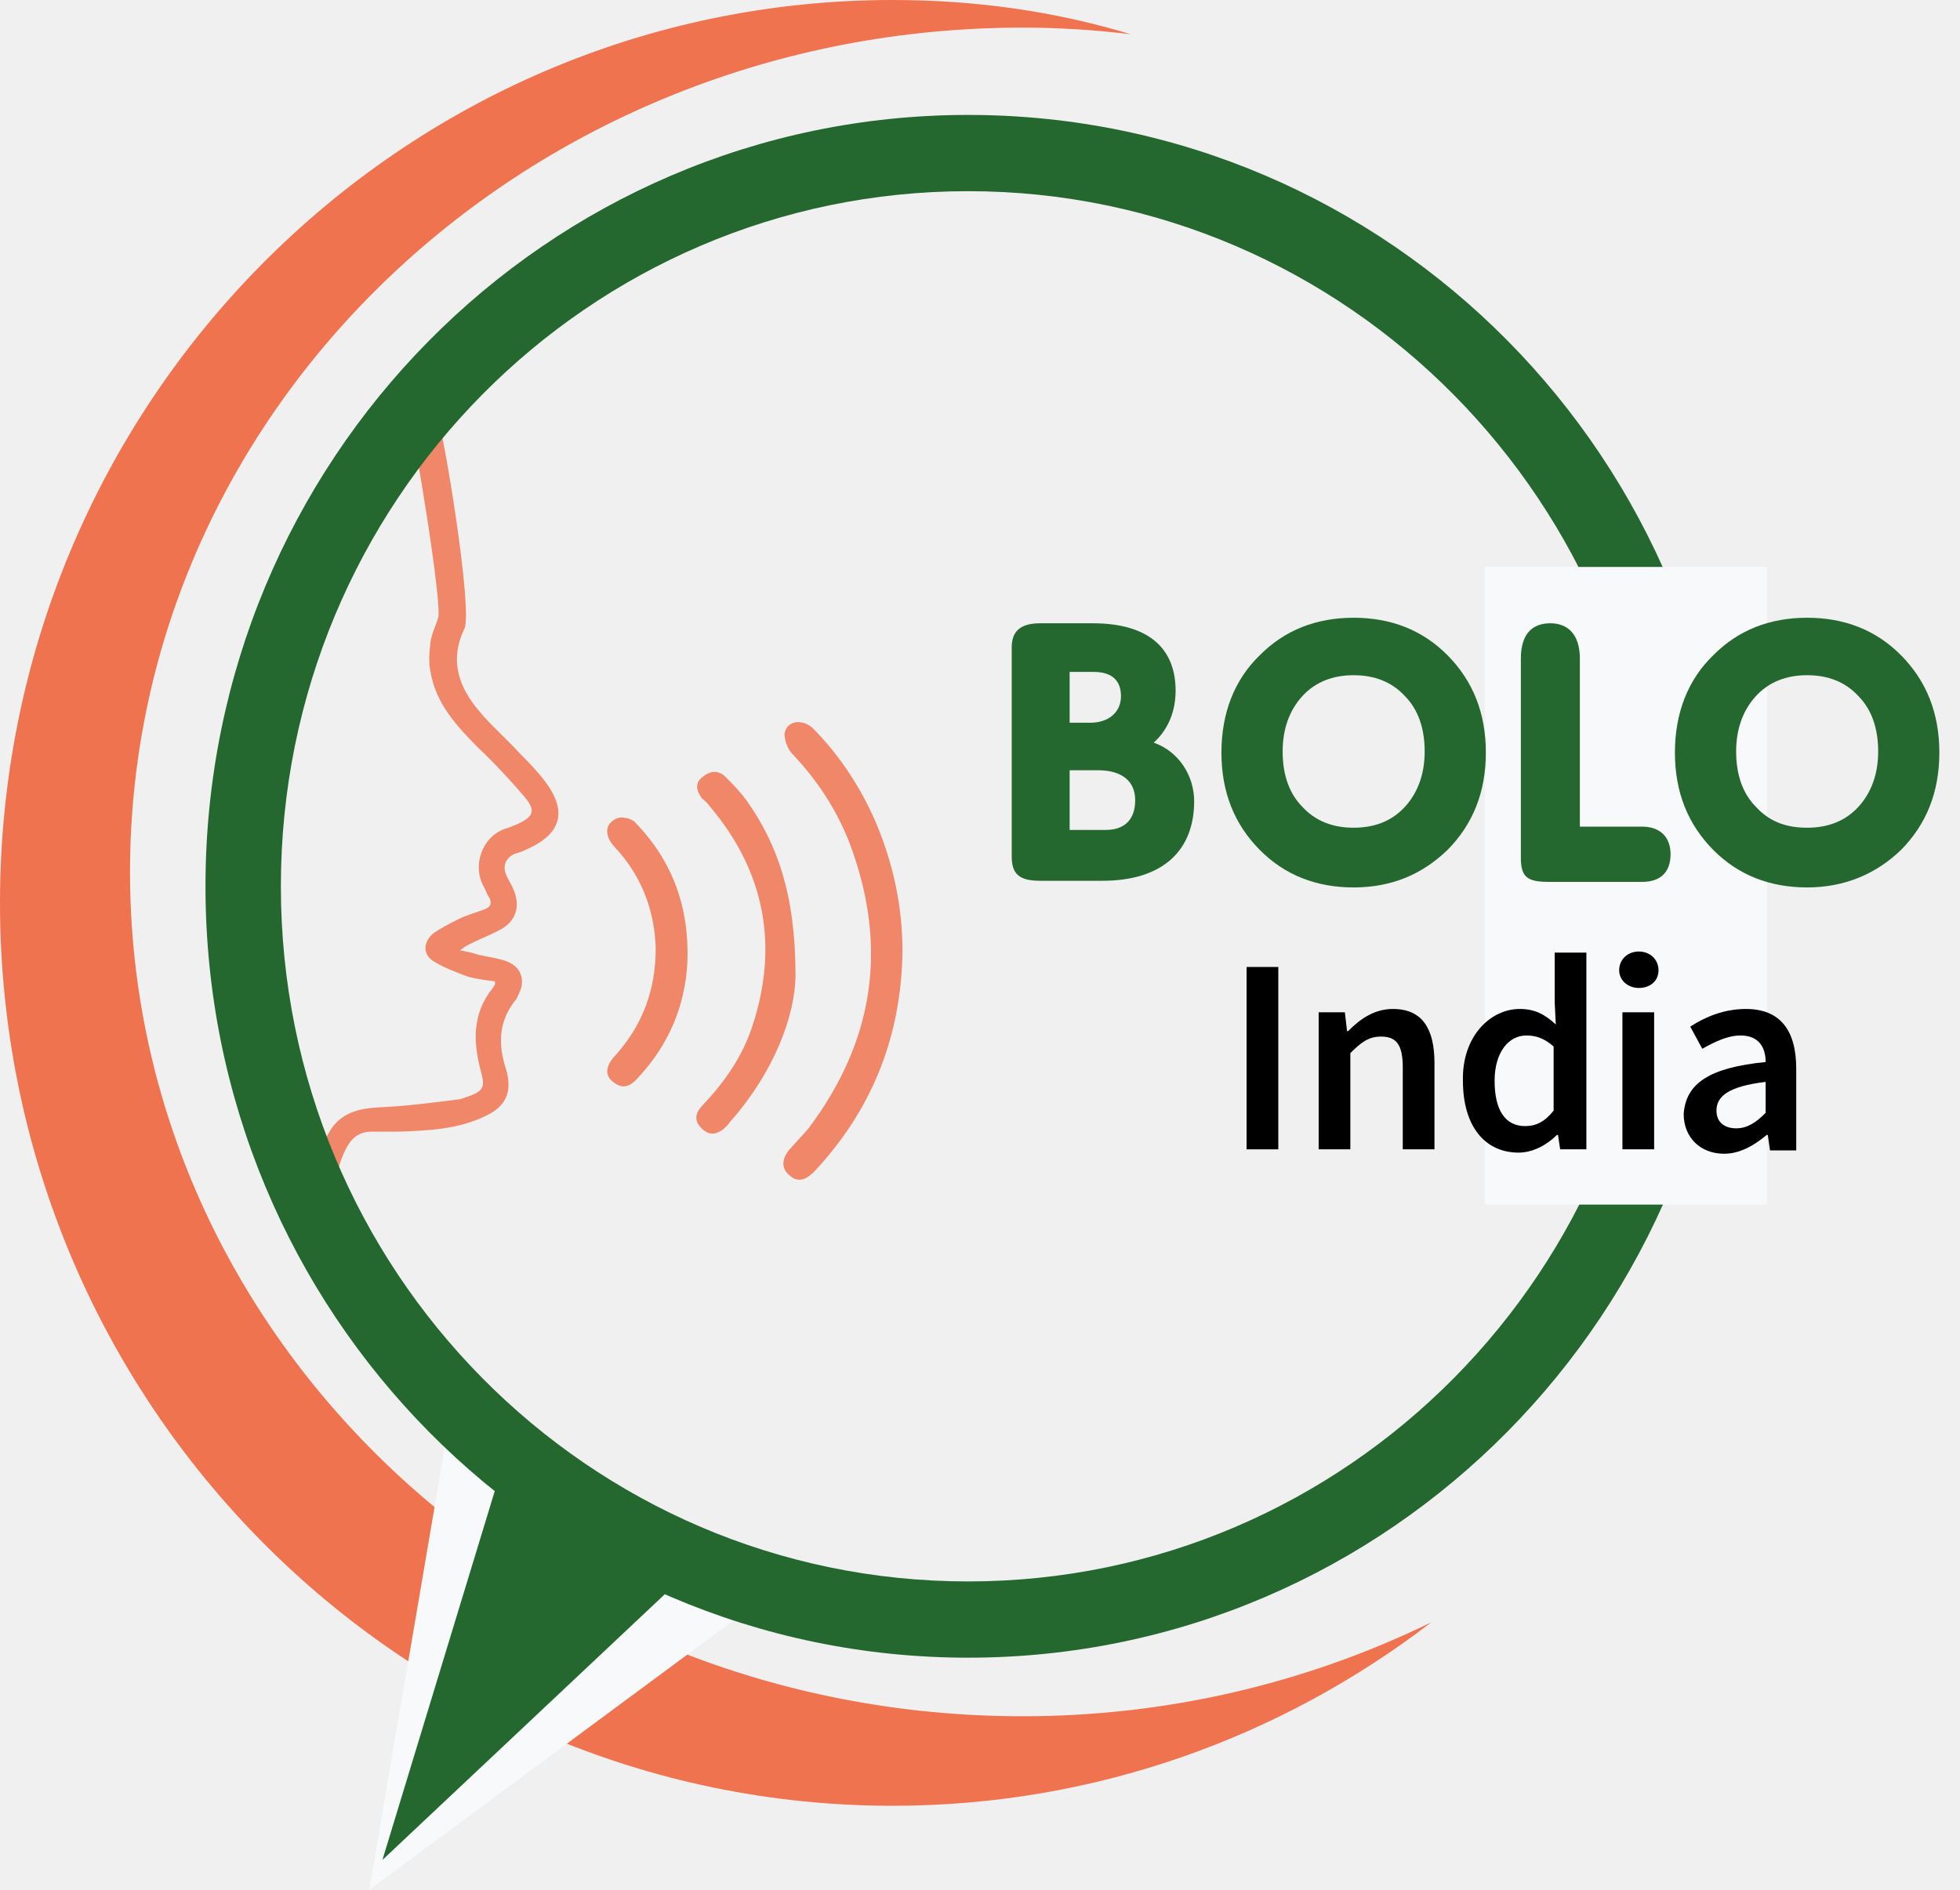
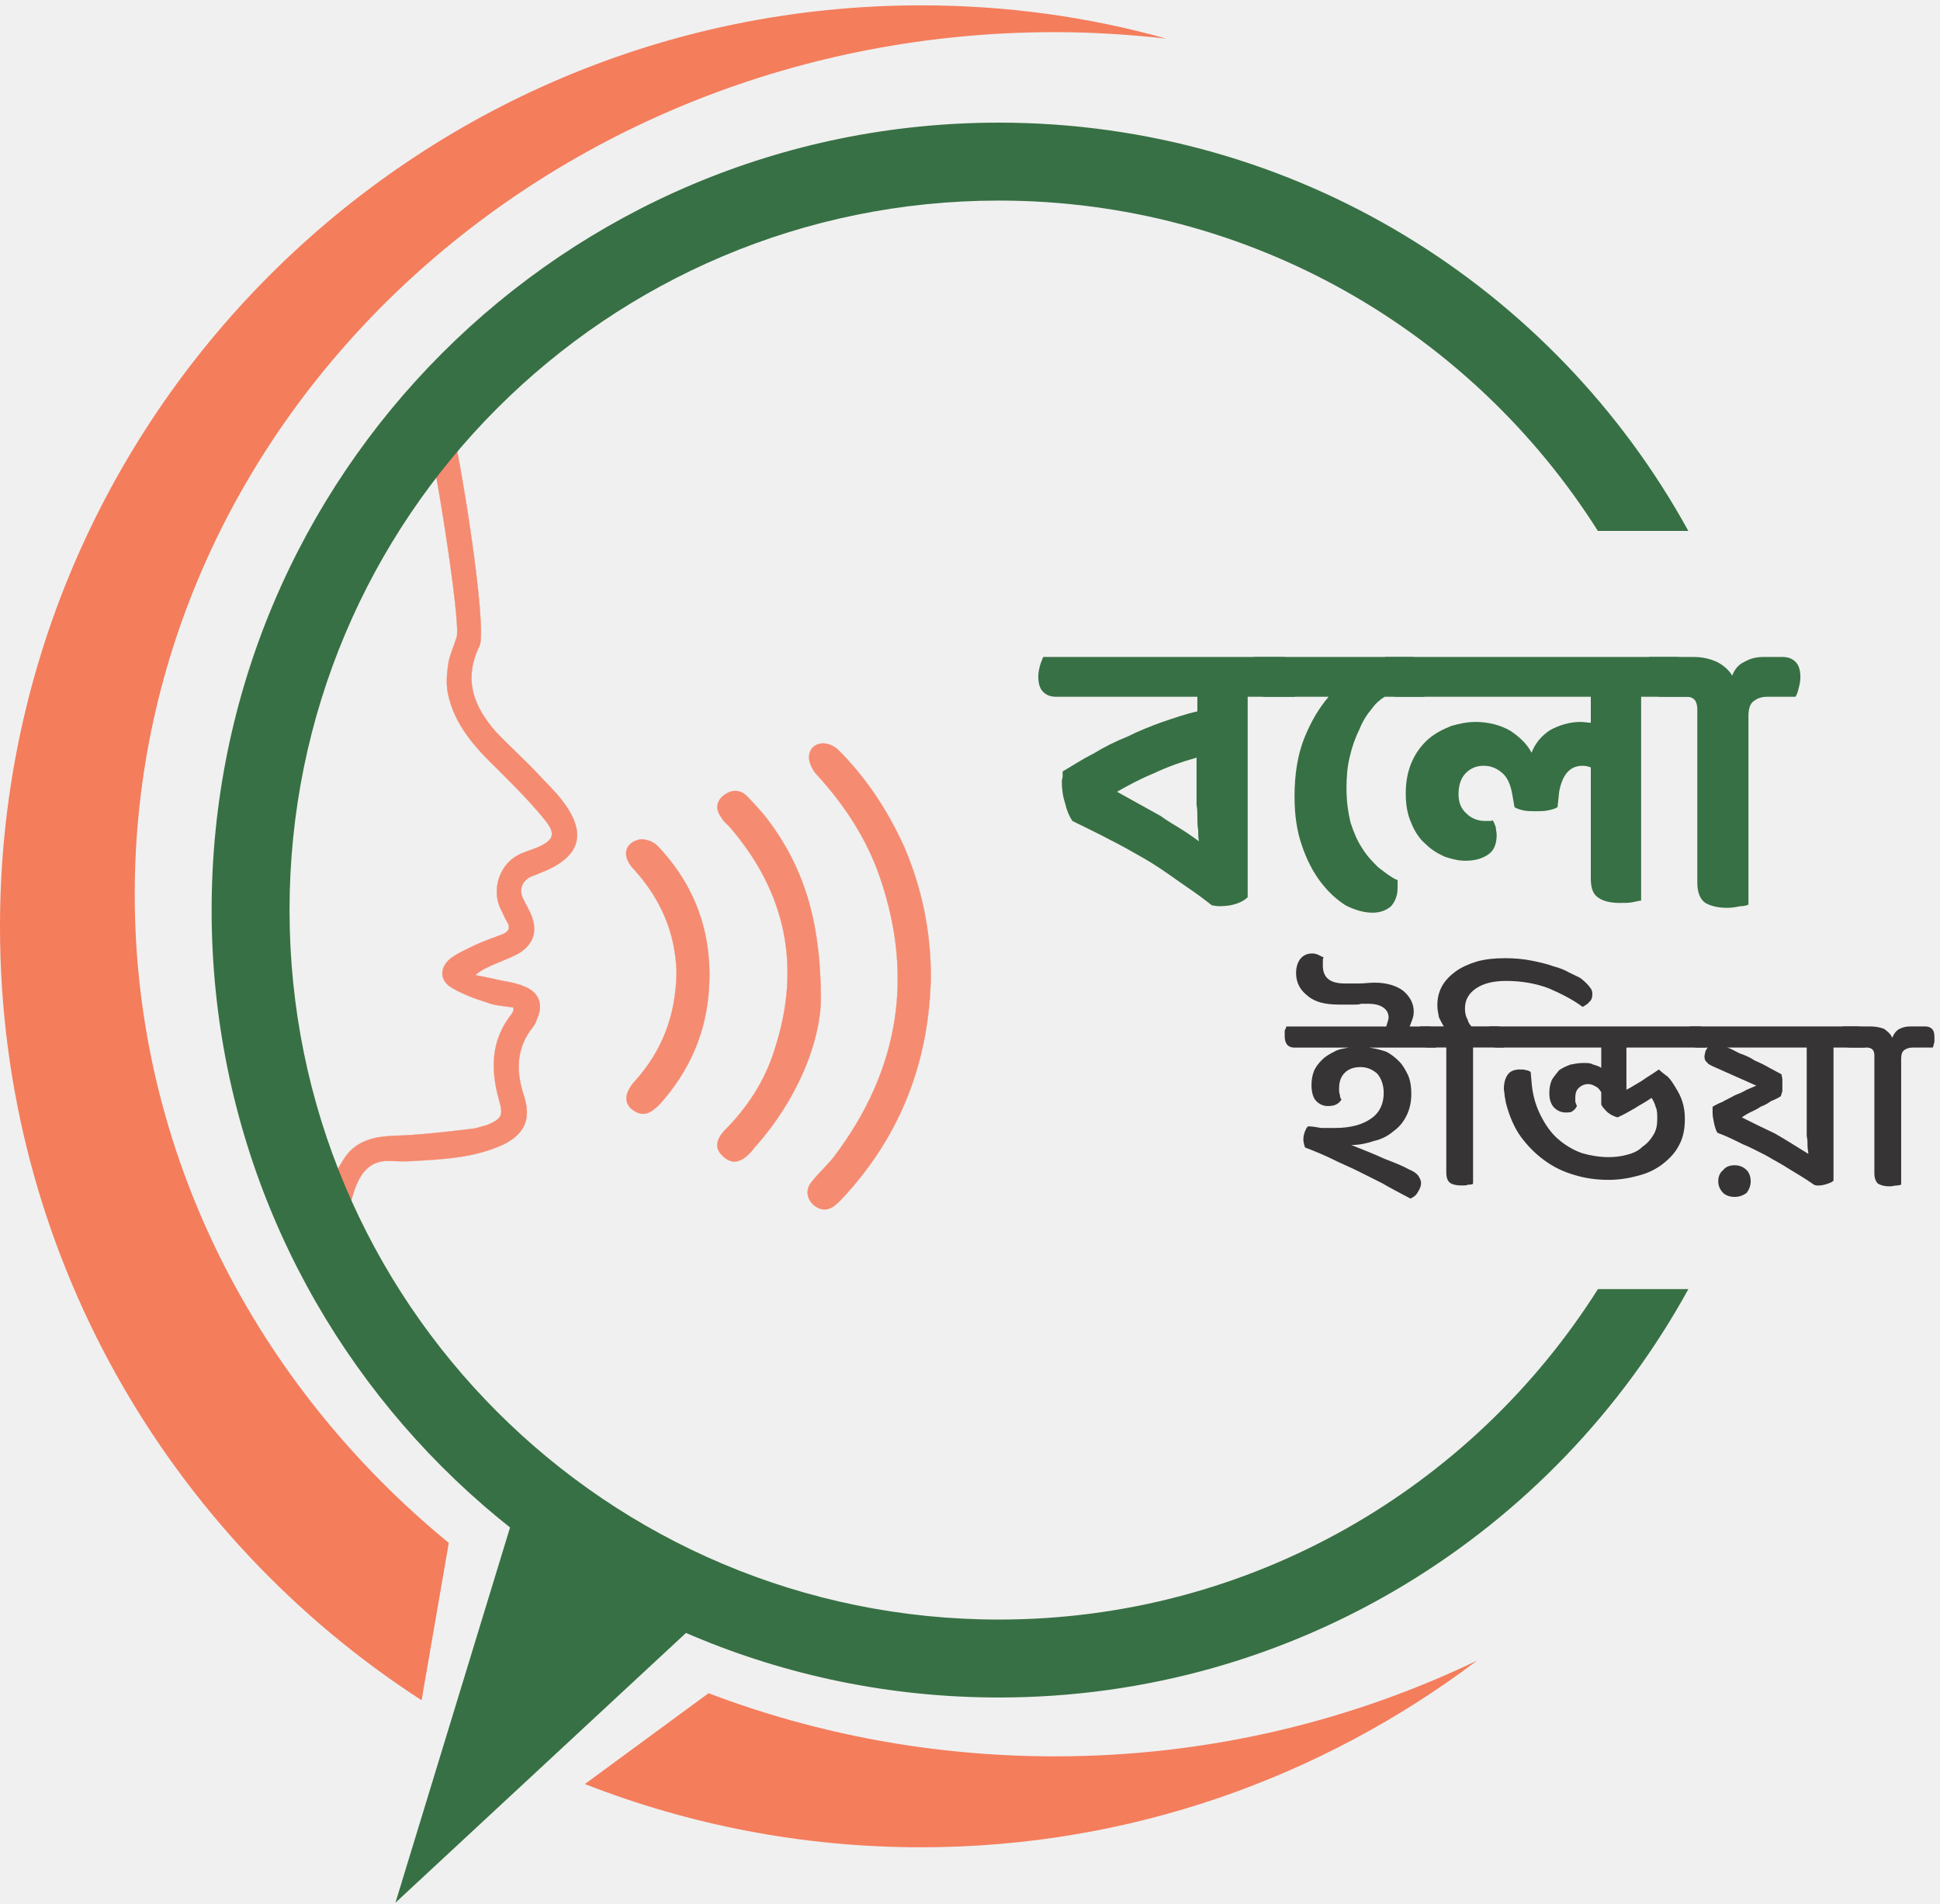
- <svg xmlns="http://www.w3.org/2000/svg" width="56" height="54" viewBox="0 0 56 54" fill="none">
-   <g clip-path="url(#clip0)">
-     <path fill-rule="evenodd" clip-rule="evenodd" d="M12.457 11.747C12.675 12.284 13.518 17.463 13.268 17.968C12.831 18.884 13.112 19.642 13.705 20.337C14.049 20.747 14.454 21.094 14.829 21.505C15.079 21.758 15.329 22.01 15.547 22.294C16.234 23.179 16.047 23.842 15.016 24.284C14.892 24.347 14.767 24.379 14.673 24.41C14.454 24.537 14.361 24.726 14.454 24.979C14.517 25.137 14.611 25.263 14.673 25.421C14.86 25.863 14.767 26.273 14.361 26.526C14.142 26.652 13.924 26.747 13.705 26.842C13.518 26.936 13.331 27 13.143 27.158C13.331 27.189 13.487 27.221 13.674 27.284C13.955 27.347 14.236 27.379 14.486 27.473C14.892 27.631 15.016 28.01 14.829 28.389C14.798 28.452 14.767 28.547 14.704 28.61C14.236 29.21 14.236 29.873 14.454 30.537C14.642 31.168 14.486 31.61 13.861 31.894C13.081 32.273 12.238 32.305 11.395 32.337C11.146 32.337 10.896 32.337 10.615 32.337C10.084 32.337 9.897 32.747 9.741 33.158C9.554 33.726 9.429 34.326 9.273 34.894C9.21 35.115 9.179 35.305 8.898 35.273C8.648 35.242 8.523 35.052 8.617 34.768C8.742 34.2 8.867 33.631 9.054 33.063C9.116 32.81 9.273 32.589 9.397 32.368C9.71 31.8 10.24 31.673 10.833 31.642C11.583 31.61 12.3 31.515 13.05 31.421C13.175 31.421 13.268 31.358 13.393 31.326C13.83 31.168 13.861 31.042 13.736 30.6C13.518 29.779 13.487 28.958 14.08 28.231C14.111 28.2 14.111 28.168 14.142 28.137C14.142 28.105 14.142 28.105 14.142 28.042C13.893 28.01 13.643 27.979 13.393 27.916C13.05 27.789 12.706 27.663 12.394 27.473C12.082 27.284 12.082 26.936 12.363 26.684C12.582 26.526 12.831 26.4 13.081 26.273C13.331 26.147 13.58 26.084 13.83 25.989C14.017 25.926 14.08 25.8 13.955 25.61C13.893 25.515 13.861 25.389 13.799 25.294C13.518 24.758 13.736 23.936 14.423 23.684C14.548 23.652 14.673 23.589 14.767 23.558C15.235 23.337 15.329 23.179 14.985 22.768C14.579 22.294 14.142 21.821 13.674 21.379C13.05 20.747 12.457 20.116 12.3 19.2C12.238 18.916 12.269 18.631 12.3 18.347C12.332 18.094 12.457 17.873 12.519 17.652C12.644 17.305 11.832 12.284 11.676 11.937" fill="#F18769" />
-     <path fill-rule="evenodd" clip-rule="evenodd" d="M25.785 27.189C25.754 29.526 24.974 31.579 23.413 33.316C23.319 33.41 23.257 33.505 23.163 33.568C22.945 33.758 22.726 33.758 22.539 33.568C22.32 33.379 22.352 33.126 22.508 32.905C22.695 32.684 22.913 32.463 23.101 32.242C24.974 29.747 25.38 27.063 24.287 24.126C23.912 23.147 23.351 22.295 22.633 21.537C22.508 21.41 22.414 21.158 22.414 20.968C22.477 20.589 22.913 20.526 23.226 20.81C24.006 21.6 24.599 22.516 25.036 23.526C25.536 24.726 25.785 25.926 25.785 27.189Z" fill="#F18769" />
-     <path fill-rule="evenodd" clip-rule="evenodd" d="M22.728 27.852C22.728 29.021 22.104 30.631 20.918 31.989C20.855 32.052 20.824 32.115 20.762 32.179C20.543 32.4 20.293 32.495 20.044 32.242C19.794 31.989 19.888 31.768 20.106 31.547C20.73 30.884 21.23 30.158 21.511 29.273C22.26 26.968 21.823 24.852 20.262 23.021C20.2 22.926 20.106 22.863 20.044 22.8C19.888 22.579 19.856 22.358 20.075 22.2C20.262 22.042 20.512 21.979 20.73 22.2C20.949 22.421 21.136 22.61 21.323 22.863C22.198 24.095 22.728 25.547 22.728 27.852Z" fill="#F18769" />
-     <path fill-rule="evenodd" clip-rule="evenodd" d="M18.734 27.094C18.703 26.02 18.328 25.01 17.547 24.189C17.235 23.842 17.298 23.494 17.672 23.368C17.828 23.336 18.078 23.399 18.172 23.526C19.233 24.631 19.701 25.957 19.639 27.505C19.577 28.736 19.108 29.842 18.265 30.757C18.047 31.01 17.828 31.168 17.516 30.915C17.267 30.726 17.298 30.442 17.61 30.126C18.359 29.273 18.734 28.294 18.734 27.094Z" fill="#F18769" />
-     <path d="M29.218 49.042C15.14 49.042 3.715 38.242 3.715 24.916C3.715 11.589 15.14 0.789 29.218 0.789C30.248 0.789 31.279 0.853 32.309 0.979C30.124 0.316 27.845 0 25.504 0C11.425 0 0 11.558 0 25.8C0 40.042 11.425 51.6 25.504 51.6C31.279 51.6 36.617 49.642 40.893 46.358C37.397 48.063 33.432 49.042 29.218 49.042Z" fill="#EE734E" />
-     <path d="M12.705 41.368L21.227 46.105L10.551 54L12.705 41.368Z" fill="#F8F9FA" />
-     <path d="M27.66 3.284C15.611 3.284 5.871 13.168 5.871 25.326C5.871 37.516 15.642 47.368 27.66 47.368C39.709 47.368 49.449 37.484 49.449 25.326C49.449 13.137 39.709 3.284 27.66 3.284ZM27.66 45.189C16.797 45.189 8.025 36.284 8.025 25.326C8.025 14.337 16.828 5.463 27.66 5.463C38.492 5.463 47.295 14.368 47.295 25.326C47.295 36.316 38.492 45.189 27.66 45.189Z" fill="#246830" />
-     <path d="M14.484 41.463L10.926 53.148L20.322 44.306L14.484 41.463Z" fill="#246830" />
-     <path d="M50.48 16.2H42.426V34.421H50.48V16.2Z" fill="#F8F9FA" />
-     <path d="M35.617 27.631H36.523V32.842H35.617V27.631Z" fill="black" />
-     <path d="M37.676 28.926H38.425L38.487 29.463H38.519C38.862 29.115 39.268 28.831 39.798 28.831C40.641 28.831 40.985 29.399 40.985 30.378V32.842H40.079V30.505C40.079 29.842 39.892 29.62 39.455 29.62C39.112 29.62 38.893 29.778 38.581 30.094V32.842H37.676V28.926Z" fill="black" />
-     <path d="M43.421 28.831C43.858 28.831 44.139 28.989 44.451 29.273L44.42 28.641V27.22H45.325V32.841H44.576L44.514 32.431H44.482C44.201 32.715 43.796 32.936 43.39 32.936C42.422 32.936 41.798 32.178 41.798 30.883C41.767 29.62 42.578 28.831 43.421 28.831ZM43.577 32.178C43.889 32.178 44.139 32.052 44.389 31.736V29.904C44.108 29.652 43.858 29.589 43.608 29.589C43.109 29.589 42.703 30.062 42.703 30.883C42.703 31.736 43.015 32.178 43.577 32.178Z" fill="black" />
-     <path d="M46.262 27.726C46.262 27.41 46.511 27.189 46.824 27.189C47.136 27.189 47.386 27.41 47.386 27.726C47.386 28.042 47.136 28.231 46.824 28.231C46.511 28.231 46.262 28.01 46.262 27.726ZM46.355 28.926H47.261V32.842H46.355V28.926Z" fill="black" />
-     <path d="M50.447 30.347C50.447 29.936 50.259 29.589 49.729 29.589C49.354 29.589 48.98 29.778 48.636 29.968L48.293 29.336C48.73 29.052 49.261 28.831 49.885 28.831C50.852 28.831 51.321 29.431 51.321 30.536V32.873H50.572L50.509 32.431H50.478C50.135 32.715 49.729 32.968 49.261 32.968C48.574 32.968 48.105 32.494 48.105 31.831C48.168 30.947 48.855 30.505 50.447 30.347ZM49.604 32.242C49.916 32.242 50.166 32.084 50.447 31.799V30.915C49.385 31.042 49.042 31.326 49.042 31.736C49.042 32.084 49.292 32.242 49.604 32.242Z" fill="black" />
-     <path d="M32.964 21.221C33.682 21.473 34.119 22.168 34.119 22.894C34.119 24.284 33.245 25.168 31.497 25.168H29.718C29.125 25.168 28.906 24.979 28.906 24.473V18.505C28.906 18.063 29.125 17.81 29.718 17.81H31.216C32.902 17.81 33.589 18.599 33.589 19.736C33.589 20.494 33.245 20.968 32.964 21.221ZM30.561 20.652H31.154C31.653 20.652 32.028 20.368 32.028 19.894C32.028 19.452 31.778 19.2 31.247 19.2H30.561V20.652ZM30.561 23.715H31.591C32.121 23.715 32.434 23.431 32.434 22.863C32.434 22.326 32.059 22.01 31.372 22.01H30.561V23.715Z" fill="#246830" />
-     <path d="M38.676 25.358C37.614 25.358 36.709 25.01 35.991 24.284C35.273 23.558 34.898 22.642 34.898 21.505C34.898 20.368 35.273 19.421 35.991 18.726C36.709 18 37.614 17.652 38.676 17.652C39.737 17.652 40.642 18 41.36 18.726C42.078 19.452 42.453 20.368 42.453 21.505C42.453 22.642 42.078 23.558 41.36 24.284C40.642 24.979 39.768 25.358 38.676 25.358ZM38.676 23.652C39.269 23.652 39.768 23.463 40.143 23.052C40.517 22.642 40.705 22.105 40.705 21.473C40.705 20.81 40.517 20.273 40.143 19.894C39.768 19.484 39.269 19.294 38.676 19.294C38.083 19.294 37.583 19.484 37.208 19.894C36.834 20.305 36.647 20.842 36.647 21.473C36.647 22.137 36.834 22.673 37.208 23.052C37.583 23.463 38.083 23.652 38.676 23.652Z" fill="#246830" />
-     <path d="M45.139 23.621H46.918C47.418 23.621 47.73 23.905 47.73 24.41C47.73 24.915 47.449 25.2 46.918 25.2H44.265C43.64 25.2 43.453 25.073 43.453 24.505V18.821C43.453 18.094 43.797 17.81 44.296 17.81C44.764 17.81 45.139 18.094 45.139 18.821V23.621Z" fill="#246830" />
-     <path d="M51.633 25.358C50.571 25.358 49.666 25.01 48.948 24.284C48.23 23.558 47.855 22.642 47.855 21.505C47.855 20.368 48.23 19.421 48.948 18.726C49.666 18 50.571 17.652 51.633 17.652C52.694 17.652 53.599 18 54.317 18.726C55.035 19.452 55.41 20.368 55.41 21.505C55.41 22.642 55.035 23.558 54.317 24.284C53.599 24.979 52.694 25.358 51.633 25.358ZM51.633 23.652C52.226 23.652 52.725 23.463 53.1 23.052C53.474 22.642 53.662 22.105 53.662 21.473C53.662 20.81 53.474 20.273 53.1 19.894C52.725 19.484 52.226 19.294 51.633 19.294C51.039 19.294 50.54 19.484 50.166 19.894C49.791 20.305 49.604 20.842 49.604 21.473C49.604 22.137 49.791 22.673 50.166 23.052C50.54 23.463 51.008 23.652 51.633 23.652Z" fill="#246830" />
-   </g>
-   <defs>
-     <clipPath id="clip0">
-       <rect width="55.409" height="54" fill="white" />
-     </clipPath>
-   </defs>
+ <svg xmlns="http://www.w3.org/2000/svg" width="105" height="103" viewBox="0 0 105 103" fill="none">
+   <path fill-rule="evenodd" clip-rule="evenodd" d="M24.407 22.979C24.803 23.989 26.428 34.048 25.945 34.97C25.066 36.771 25.637 38.221 26.823 39.583C27.526 40.329 28.317 41.032 29.064 41.823C29.503 42.306 30.03 42.789 30.425 43.316C31.787 45.073 31.436 46.347 29.371 47.182C29.151 47.27 28.932 47.357 28.712 47.445C28.273 47.665 28.097 48.104 28.273 48.543C28.405 48.851 28.58 49.114 28.712 49.422C29.108 50.3 28.932 51.047 28.097 51.574C27.702 51.794 27.219 51.97 26.823 52.145C26.428 52.321 26.077 52.453 25.725 52.76C26.077 52.848 26.428 52.892 26.779 52.98C27.306 53.112 27.878 53.156 28.361 53.375C29.195 53.683 29.415 54.386 29.064 55.132C29.02 55.308 28.932 55.44 28.844 55.572C27.922 56.714 27.922 57.987 28.361 59.305C28.756 60.535 28.405 61.37 27.219 61.941C25.681 62.644 24.012 62.731 22.387 62.819C21.904 62.863 21.377 62.819 20.893 62.819C19.883 62.863 19.444 63.654 19.18 64.401C18.829 65.499 18.565 66.641 18.302 67.783C18.17 68.178 18.126 68.573 17.555 68.53C17.072 68.442 16.852 68.09 16.984 67.519C17.247 66.421 17.511 65.323 17.819 64.225C17.95 63.742 18.258 63.302 18.521 62.863C19.136 61.765 20.147 61.502 21.333 61.458C22.782 61.414 24.232 61.238 25.681 61.062C25.901 61.018 26.12 60.93 26.34 60.886C27.175 60.535 27.263 60.359 26.999 59.481C26.56 57.9 26.56 56.318 27.658 54.913C27.702 54.869 27.746 54.781 27.79 54.693C27.79 54.693 27.79 54.649 27.79 54.517C27.306 54.429 26.823 54.429 26.384 54.254C25.681 54.034 24.979 53.77 24.407 53.419C23.793 53.024 23.793 52.365 24.363 51.882C24.759 51.574 25.286 51.355 25.725 51.135C26.208 50.915 26.692 50.74 27.175 50.564C27.526 50.432 27.658 50.212 27.438 49.861C27.306 49.642 27.219 49.422 27.131 49.246C26.56 48.192 26.999 46.611 28.361 46.127C28.58 46.04 28.844 45.952 29.064 45.864C29.986 45.468 30.118 45.117 29.459 44.327C28.712 43.404 27.834 42.526 26.955 41.647C25.725 40.461 24.583 39.231 24.232 37.474C24.144 36.947 24.188 36.376 24.276 35.849C24.363 35.366 24.583 34.926 24.715 34.487C24.979 33.784 23.441 24.121 23.09 23.418L24.407 22.979Z" fill="#F58B71" stroke="#F58B71" stroke-width="0.014" />
+   <path fill-rule="evenodd" clip-rule="evenodd" d="M50.38 52.836C50.293 57.36 48.799 61.314 45.768 64.652C45.593 64.828 45.461 65.003 45.241 65.179C44.846 65.531 44.407 65.531 44.011 65.179C43.616 64.784 43.616 64.301 43.967 63.905C44.319 63.466 44.758 63.071 45.109 62.631C48.755 57.843 49.546 52.572 47.437 46.95C46.691 45.061 45.593 43.436 44.231 41.942C43.967 41.679 43.748 41.196 43.792 40.888C43.879 40.141 44.758 40.01 45.373 40.581C46.91 42.118 48.052 43.875 48.931 45.808C49.897 48.048 50.38 50.42 50.38 52.836Z" fill="#F58B71" />
+   <path fill-rule="evenodd" clip-rule="evenodd" d="M50.38 52.836C50.293 57.36 48.799 61.314 45.768 64.652C45.593 64.828 45.461 65.003 45.241 65.179C44.846 65.531 44.407 65.531 44.011 65.179C43.616 64.784 43.616 64.301 43.967 63.905C44.319 63.466 44.758 63.071 45.109 62.631C48.755 57.843 49.546 52.572 47.437 46.95C46.691 45.061 45.593 43.436 44.231 41.942C43.967 41.679 43.748 41.196 43.792 40.888C43.879 40.141 44.758 40.01 45.373 40.581C46.91 42.118 48.052 43.875 48.931 45.808C49.897 48.048 50.38 50.42 50.38 52.836Z" stroke="#F58B71" stroke-width="0.014" />
+   <path fill-rule="evenodd" clip-rule="evenodd" d="M44.428 54.112C44.384 56.352 43.198 59.471 40.826 62.106C40.738 62.238 40.651 62.326 40.519 62.458C40.079 62.897 39.596 63.029 39.113 62.546C38.63 62.106 38.806 61.623 39.201 61.184C40.431 59.954 41.397 58.504 41.924 56.791C43.374 52.355 42.583 48.314 39.465 44.712C39.333 44.58 39.157 44.448 39.069 44.272C38.762 43.877 38.718 43.438 39.113 43.086C39.465 42.779 39.948 42.647 40.387 43.042C40.782 43.438 41.178 43.877 41.529 44.316C43.418 46.82 44.428 49.675 44.428 54.112Z" fill="#F58B71" />
+   <path fill-rule="evenodd" clip-rule="evenodd" d="M44.428 54.112C44.384 56.352 43.198 59.471 40.826 62.106C40.738 62.238 40.651 62.326 40.519 62.458C40.079 62.897 39.596 63.029 39.113 62.546C38.63 62.106 38.806 61.623 39.201 61.184C40.431 59.954 41.397 58.504 41.924 56.791C43.374 52.355 42.583 48.314 39.465 44.712C39.333 44.58 39.157 44.448 39.069 44.272C38.762 43.877 38.718 43.438 39.113 43.086C39.465 42.779 39.948 42.647 40.387 43.042C40.782 43.438 41.178 43.877 41.529 44.316C43.418 46.82 44.428 49.675 44.428 54.112Z" stroke="#F58B71" stroke-width="0.014" />
+   <path fill-rule="evenodd" clip-rule="evenodd" d="M36.618 52.644C36.574 50.535 35.784 48.647 34.29 47.021C33.675 46.362 33.763 45.66 34.554 45.44C34.861 45.352 35.344 45.528 35.564 45.748C37.629 47.9 38.551 50.492 38.375 53.435C38.244 55.85 37.321 57.959 35.696 59.76C35.257 60.199 34.817 60.507 34.202 60.023C33.763 59.672 33.807 59.101 34.378 58.486C35.828 56.861 36.574 54.972 36.618 52.644Z" fill="#F58B71" />
+   <path fill-rule="evenodd" clip-rule="evenodd" d="M36.618 52.644C36.574 50.535 35.784 48.647 34.29 47.021C33.675 46.362 33.763 45.66 34.554 45.44C34.861 45.352 35.344 45.528 35.564 45.748C37.629 47.9 38.551 50.492 38.375 53.435C38.244 55.85 37.321 57.959 35.696 59.76C35.257 60.199 34.817 60.507 34.202 60.023C33.763 59.672 33.807 59.101 34.378 58.486C35.828 56.861 36.574 54.972 36.618 52.644Z" stroke="#F58B71" stroke-width="0.014" />
+   <path fill-rule="evenodd" clip-rule="evenodd" d="M38.35 91.62C44.137 93.823 50.467 95.037 57.104 95.037C65.318 95.037 73.093 93.148 79.945 89.854C71.555 96.179 61.145 99.957 49.856 99.957C43.433 99.957 37.295 98.743 31.657 96.534L38.35 91.62ZM24.29 83.488C13.867 74.934 7.292 62.374 7.292 48.388C7.292 22.647 29.562 1.739 57.104 1.739C59.124 1.739 61.145 1.87 63.121 2.09C58.904 0.904 54.424 0.289 49.856 0.289C22.314 0.289 0 22.603 0 50.145C0 67.691 9.086 83.127 22.818 92.001L24.29 83.488Z" fill="#F47D5C" />
+   <path d="M28.301 80.376L21.404 102.954L39.765 85.911L28.301 80.376Z" fill="#377044" />
+   <path fill-rule="evenodd" clip-rule="evenodd" d="M15.671 49.244C15.671 70.46 32.846 87.635 54.062 87.635C67.705 87.635 79.689 80.503 86.486 69.754H91.381C84.14 82.93 70.139 91.852 54.062 91.852C30.518 91.852 11.454 72.788 11.454 49.244C11.454 25.7 30.518 6.636 54.062 6.636C70.137 6.636 84.136 15.556 91.378 28.727H86.482C79.684 17.982 67.703 10.853 54.062 10.853C32.846 10.853 15.671 28.028 15.671 49.244Z" fill="#377044" />
+   <path d="M67.529 37.702V48.552C67.397 48.684 67.178 48.815 66.914 48.903C66.651 48.991 66.343 49.035 65.992 49.035C65.816 49.035 65.684 48.991 65.596 48.991C64.938 48.464 64.279 48.025 63.708 47.629C63.093 47.19 62.522 46.795 61.907 46.443C61.292 46.092 60.677 45.741 60.062 45.433C59.403 45.082 58.744 44.774 58.041 44.423C57.865 44.159 57.734 43.852 57.646 43.456C57.514 43.061 57.47 42.666 57.47 42.27C57.47 42.183 57.514 42.095 57.514 42.007C57.514 41.919 57.514 41.831 57.514 41.743C58.041 41.436 58.568 41.084 59.183 40.777C59.754 40.426 60.369 40.118 61.028 39.855C61.643 39.547 62.302 39.283 62.917 39.064C63.576 38.844 64.191 38.625 64.806 38.493V37.702H57.163C56.855 37.702 56.636 37.614 56.46 37.439C56.284 37.263 56.196 36.999 56.196 36.604C56.196 36.384 56.24 36.209 56.284 36.033C56.328 35.857 56.416 35.682 56.46 35.55H69.374C69.681 35.55 69.901 35.638 70.077 35.813C70.252 35.989 70.34 36.253 70.34 36.648C70.34 36.868 70.296 37.043 70.252 37.219C70.209 37.395 70.165 37.57 70.077 37.702H67.529ZM64.762 40.997C63.971 41.216 63.224 41.48 62.478 41.831C61.731 42.139 61.072 42.49 60.457 42.842C60.852 43.061 61.248 43.281 61.643 43.5C62.038 43.72 62.434 43.94 62.829 44.159C63.181 44.423 63.576 44.642 63.927 44.862C64.279 45.082 64.586 45.301 64.894 45.521C64.85 45.345 64.85 45.126 64.85 44.906C64.806 44.686 64.806 44.467 64.806 44.203C64.806 43.984 64.806 43.764 64.762 43.544C64.762 43.325 64.762 43.149 64.762 42.973V40.997Z" fill="#377044" />
+   <path d="M70.065 43.105C70.065 41.875 70.241 40.821 70.592 39.942C70.944 39.064 71.383 38.317 71.91 37.702H68.572C68.264 37.702 68.045 37.614 67.869 37.439C67.693 37.263 67.606 36.999 67.606 36.604C67.606 36.384 67.649 36.209 67.693 36.033C67.737 35.857 67.781 35.682 67.869 35.55H76.391C76.654 35.55 76.918 35.638 77.049 35.813C77.225 35.989 77.313 36.253 77.313 36.648C77.313 36.868 77.313 37.043 77.269 37.219C77.225 37.395 77.137 37.57 77.093 37.702H74.941C74.722 37.834 74.458 38.054 74.238 38.361C73.975 38.669 73.755 39.02 73.579 39.459C73.36 39.898 73.184 40.382 73.052 40.953C72.921 41.48 72.877 42.051 72.877 42.666C72.877 43.369 72.964 43.94 73.096 44.511C73.272 45.038 73.448 45.477 73.711 45.872C73.975 46.312 74.282 46.619 74.59 46.927C74.941 47.19 75.249 47.454 75.644 47.629C75.644 47.673 75.644 47.761 75.644 47.805C75.644 47.893 75.644 47.937 75.644 48.025C75.644 48.464 75.512 48.772 75.293 49.035C75.029 49.255 74.722 49.386 74.282 49.386C73.843 49.386 73.36 49.255 72.833 48.991C72.35 48.684 71.91 48.288 71.471 47.717C71.076 47.19 70.724 46.531 70.461 45.741C70.197 44.994 70.065 44.115 70.065 43.105Z" fill="#377044" />
+   <path d="M88.824 37.702V48.727C88.78 48.727 88.604 48.772 88.385 48.815C88.165 48.859 87.945 48.859 87.682 48.859C87.199 48.859 86.803 48.772 86.54 48.596C86.232 48.42 86.1 48.069 86.1 47.542V41.524C85.969 41.48 85.837 41.436 85.661 41.436C84.958 41.436 84.563 41.919 84.387 42.842L84.299 43.676C84.168 43.764 83.992 43.808 83.772 43.852C83.597 43.896 83.333 43.896 83.114 43.896C82.894 43.896 82.674 43.896 82.455 43.852C82.279 43.808 82.103 43.764 81.971 43.676L81.84 42.929C81.752 42.446 81.576 42.051 81.312 41.831C81.005 41.568 80.698 41.436 80.302 41.436C79.907 41.436 79.599 41.568 79.336 41.831C79.072 42.095 78.941 42.49 78.941 42.973C78.941 43.413 79.072 43.764 79.38 44.028C79.643 44.291 79.995 44.423 80.39 44.423C80.478 44.423 80.522 44.423 80.61 44.423C80.698 44.423 80.742 44.423 80.785 44.379C80.873 44.511 80.917 44.642 80.961 44.774C80.961 44.906 81.005 45.038 81.005 45.17C81.005 45.653 80.873 46.004 80.566 46.224C80.258 46.443 79.863 46.575 79.292 46.575C78.941 46.575 78.589 46.487 78.194 46.356C77.798 46.18 77.447 45.96 77.14 45.653C76.832 45.389 76.569 44.994 76.393 44.555C76.173 44.071 76.085 43.544 76.085 42.929C76.085 42.227 76.217 41.656 76.437 41.172C76.656 40.689 76.964 40.294 77.315 39.986C77.667 39.679 78.106 39.459 78.545 39.283C78.984 39.152 79.424 39.064 79.863 39.064C80.566 39.064 81.225 39.24 81.752 39.547C82.279 39.898 82.674 40.294 82.894 40.733C83.07 40.25 83.421 39.811 83.904 39.503C84.387 39.24 84.958 39.064 85.529 39.064C85.749 39.064 85.925 39.108 86.1 39.108V37.702H75.69C75.382 37.702 75.163 37.614 74.987 37.439C74.811 37.263 74.724 36.999 74.724 36.604C74.724 36.384 74.768 36.209 74.811 36.033C74.855 35.857 74.899 35.682 74.987 35.55H90.669C90.976 35.55 91.196 35.638 91.371 35.813C91.547 35.989 91.635 36.253 91.635 36.648C91.635 36.868 91.635 37.043 91.591 37.219C91.503 37.395 91.459 37.57 91.415 37.702H88.824Z" fill="#377044" />
+   <path d="M89.976 37.702C89.669 37.702 89.449 37.614 89.273 37.439C89.098 37.263 89.01 36.999 89.01 36.604C89.01 36.384 89.054 36.209 89.098 36.033C89.141 35.857 89.229 35.682 89.273 35.55H91.689C92.129 35.55 92.524 35.638 92.919 35.813C93.271 35.989 93.578 36.253 93.754 36.56C93.885 36.209 94.105 35.945 94.413 35.813C94.72 35.638 95.028 35.55 95.423 35.55H96.477C96.785 35.55 97.004 35.638 97.18 35.813C97.356 35.989 97.444 36.253 97.444 36.648C97.444 36.868 97.4 37.043 97.356 37.219C97.312 37.395 97.268 37.57 97.18 37.702H95.643C95.335 37.702 95.115 37.79 94.94 37.922C94.72 38.054 94.632 38.361 94.632 38.756V48.947C94.544 48.991 94.413 49.035 94.193 49.035C93.973 49.079 93.754 49.123 93.49 49.123C93.007 49.123 92.612 49.035 92.304 48.859C92.041 48.684 91.865 48.332 91.865 47.761V38.361C91.865 38.185 91.821 38.01 91.733 37.878C91.601 37.746 91.47 37.702 91.294 37.702H89.976Z" fill="#377044" />
+   <path d="M70.631 62.089C70.587 61.957 70.543 61.782 70.543 61.65C70.543 61.474 70.587 61.342 70.631 61.211C70.675 61.123 70.719 60.991 70.807 60.947C71.027 60.947 71.246 60.991 71.51 61.035C71.773 61.035 72.037 61.035 72.257 61.035C73.091 61.035 73.75 60.859 74.233 60.508C74.672 60.2 74.892 59.717 74.892 59.146C74.892 58.707 74.76 58.355 74.541 58.092C74.277 57.872 74.014 57.74 73.618 57.74C73.311 57.74 73.003 57.828 72.784 58.048C72.564 58.267 72.476 58.531 72.476 58.926C72.476 59.014 72.476 59.146 72.52 59.234C72.52 59.366 72.564 59.453 72.608 59.498C72.432 59.761 72.213 59.849 71.861 59.849C71.642 59.849 71.422 59.761 71.246 59.585C71.071 59.41 70.983 59.102 70.983 58.707C70.983 58.443 71.027 58.18 71.115 57.96C71.202 57.74 71.378 57.521 71.554 57.345C71.73 57.169 71.949 57.038 72.213 56.906C72.432 56.774 72.74 56.73 73.003 56.686H70.06C69.709 56.686 69.533 56.467 69.533 56.071C69.533 55.983 69.533 55.896 69.533 55.764C69.577 55.676 69.621 55.588 69.621 55.544H75.024C75.068 55.456 75.068 55.368 75.112 55.281C75.112 55.237 75.156 55.149 75.156 55.061C75.156 54.841 75.068 54.666 74.892 54.534C74.716 54.402 74.453 54.314 74.058 54.314C73.926 54.314 73.794 54.314 73.662 54.314C73.574 54.358 73.443 54.358 73.355 54.358C73.223 54.358 73.091 54.358 72.959 54.358C72.828 54.358 72.652 54.358 72.476 54.358C71.73 54.358 71.159 54.226 70.763 53.875C70.368 53.568 70.148 53.172 70.148 52.645C70.148 52.338 70.236 52.074 70.368 51.898C70.543 51.679 70.763 51.591 71.027 51.591C71.159 51.591 71.29 51.635 71.378 51.679C71.466 51.723 71.554 51.767 71.642 51.81C71.598 51.854 71.598 51.942 71.598 51.986C71.598 52.074 71.598 52.162 71.598 52.25C71.598 52.909 71.993 53.216 72.784 53.216C73.047 53.216 73.311 53.216 73.574 53.216C73.838 53.216 74.102 53.172 74.409 53.172C75.068 53.172 75.595 53.348 75.946 53.611C76.298 53.919 76.517 54.27 76.517 54.754C76.517 54.929 76.474 55.061 76.43 55.193C76.386 55.325 76.342 55.412 76.298 55.544H77.308C77.659 55.544 77.835 55.72 77.835 56.115C77.835 56.203 77.791 56.291 77.791 56.379C77.747 56.511 77.747 56.598 77.703 56.686H74.102C74.453 56.73 74.76 56.818 75.024 56.906C75.287 57.038 75.507 57.213 75.727 57.433C75.946 57.653 76.078 57.916 76.21 58.18C76.342 58.487 76.386 58.839 76.386 59.19C76.386 59.629 76.298 60.025 76.122 60.376C75.946 60.727 75.727 60.991 75.419 61.211C75.112 61.474 74.76 61.65 74.365 61.738C73.97 61.87 73.574 61.957 73.135 61.957C73.794 62.221 74.365 62.441 74.936 62.704C75.507 62.924 75.946 63.099 76.254 63.275C76.474 63.363 76.605 63.451 76.737 63.583C76.825 63.714 76.913 63.846 76.913 64.022C76.913 64.198 76.825 64.373 76.737 64.505C76.649 64.681 76.517 64.769 76.342 64.856C75.771 64.549 75.244 64.285 74.804 64.022C74.365 63.802 73.926 63.583 73.487 63.363C73.047 63.143 72.608 62.968 72.169 62.748C71.73 62.528 71.202 62.309 70.631 62.089Z" fill="#373435" />
+   <path d="M79.728 56.679V64.059C79.64 64.103 79.552 64.103 79.465 64.103C79.377 64.147 79.245 64.147 79.113 64.147C78.85 64.147 78.63 64.103 78.498 64.015C78.367 63.927 78.279 63.752 78.279 63.444V56.679H77.268C76.917 56.679 76.785 56.46 76.785 56.065C76.785 55.977 76.785 55.889 76.785 55.757C76.829 55.669 76.873 55.581 76.873 55.537H78.147C78.059 55.406 77.971 55.23 77.883 55.054C77.839 54.835 77.795 54.615 77.795 54.395C77.795 54 77.883 53.649 78.059 53.341C78.235 53.034 78.498 52.77 78.806 52.55C79.113 52.331 79.509 52.155 79.948 52.023C80.431 51.892 80.914 51.848 81.485 51.848C81.968 51.848 82.452 51.892 82.891 51.979C83.33 52.067 83.725 52.155 84.077 52.287C84.428 52.375 84.736 52.507 84.955 52.638C85.219 52.77 85.439 52.858 85.57 52.946C85.79 53.121 85.966 53.297 86.053 53.429C86.141 53.517 86.185 53.649 86.185 53.78C86.185 53.956 86.141 54.132 86.01 54.22C85.922 54.351 85.79 54.395 85.658 54.483C85.131 54.088 84.516 53.78 83.813 53.473C83.111 53.209 82.32 53.078 81.529 53.078C80.826 53.078 80.299 53.209 79.904 53.473C79.509 53.736 79.289 54.088 79.289 54.571C79.289 54.791 79.333 55.01 79.421 55.142C79.465 55.318 79.552 55.45 79.64 55.537H81.002C81.178 55.537 81.309 55.581 81.397 55.669C81.485 55.757 81.529 55.889 81.529 56.108C81.529 56.196 81.529 56.284 81.485 56.372C81.485 56.504 81.441 56.592 81.397 56.679H79.728Z" fill="#373435" />
+   <path d="M91.937 55.541C92.289 55.541 92.464 55.717 92.464 56.112C92.464 56.2 92.464 56.288 92.421 56.376C92.421 56.507 92.377 56.595 92.333 56.683H88.028V58.967C88.291 58.836 88.555 58.66 88.862 58.484C89.17 58.264 89.477 58.089 89.785 57.869C89.917 58.001 90.092 58.133 90.268 58.264C90.444 58.44 90.576 58.66 90.707 58.879C90.839 59.099 90.971 59.319 91.059 59.626C91.147 59.89 91.191 60.197 91.191 60.549C91.191 61.076 91.103 61.559 90.883 61.954C90.663 62.393 90.356 62.701 89.961 63.008C89.609 63.272 89.17 63.492 88.643 63.623C88.16 63.755 87.633 63.843 87.061 63.843C86.403 63.843 85.788 63.755 85.217 63.579C84.602 63.404 84.075 63.14 83.591 62.789C83.108 62.437 82.713 62.042 82.317 61.515C81.966 61.032 81.703 60.417 81.527 59.758C81.483 59.626 81.483 59.494 81.439 59.319C81.439 59.187 81.395 59.011 81.395 58.923C81.395 58.572 81.483 58.308 81.615 58.133C81.746 57.957 81.966 57.869 82.274 57.869C82.405 57.869 82.493 57.869 82.625 57.913C82.713 57.913 82.757 57.957 82.845 58.001L82.889 58.484C82.933 59.187 83.108 59.802 83.372 60.329C83.635 60.856 83.943 61.295 84.294 61.603C84.689 61.954 85.129 62.218 85.612 62.393C86.051 62.525 86.578 62.613 87.061 62.613C87.413 62.613 87.764 62.569 88.072 62.481C88.423 62.393 88.687 62.262 88.906 62.042C89.17 61.866 89.346 61.647 89.477 61.427C89.653 61.163 89.697 60.856 89.697 60.549C89.697 60.285 89.697 60.065 89.609 59.89C89.565 59.714 89.477 59.538 89.39 59.407C89.082 59.626 88.731 59.802 88.467 59.977C88.16 60.153 87.852 60.329 87.545 60.461C87.369 60.417 87.193 60.329 87.018 60.197C86.842 60.021 86.71 59.89 86.666 59.758V59.099C86.578 58.967 86.49 58.836 86.359 58.791C86.227 58.704 86.095 58.66 85.963 58.66C85.744 58.66 85.568 58.748 85.436 58.879C85.305 59.011 85.261 59.187 85.261 59.363C85.261 59.45 85.261 59.538 85.261 59.626C85.305 59.714 85.305 59.758 85.348 59.846C85.305 59.934 85.261 60.021 85.129 60.109C85.041 60.197 84.909 60.197 84.734 60.197C84.514 60.197 84.294 60.109 84.118 59.934C83.943 59.758 83.855 59.494 83.855 59.143C83.855 58.879 83.899 58.66 83.987 58.44C84.118 58.221 84.25 58.089 84.382 57.913C84.558 57.781 84.777 57.693 84.997 57.605C85.217 57.562 85.436 57.518 85.7 57.518C85.919 57.518 86.095 57.518 86.227 57.605C86.403 57.65 86.534 57.693 86.666 57.781V56.683H81C80.648 56.683 80.473 56.464 80.473 56.068C80.473 55.98 80.517 55.892 80.517 55.761C80.561 55.673 80.561 55.585 80.604 55.541H91.937Z" fill="#373435" />
+   <path d="M92.998 63.931C92.998 63.667 93.086 63.448 93.262 63.316C93.394 63.14 93.613 63.052 93.877 63.052C94.14 63.052 94.36 63.14 94.536 63.316C94.668 63.448 94.755 63.667 94.755 63.931C94.755 64.15 94.668 64.37 94.536 64.546C94.36 64.678 94.14 64.765 93.877 64.765C93.613 64.765 93.394 64.678 93.262 64.546C93.086 64.37 92.998 64.15 92.998 63.931ZM99.236 56.683V63.887C99.148 63.975 99.016 64.019 98.884 64.063C98.753 64.106 98.577 64.15 98.401 64.15C98.357 64.15 98.269 64.15 98.181 64.106C97.742 63.799 97.303 63.535 96.864 63.272C96.468 63.008 96.029 62.789 95.59 62.525C95.151 62.306 94.755 62.086 94.316 61.91C93.877 61.691 93.438 61.471 92.954 61.295C92.867 61.163 92.823 60.988 92.779 60.812C92.735 60.593 92.691 60.417 92.691 60.197C92.691 60.153 92.691 60.109 92.691 60.065C92.691 59.977 92.691 59.934 92.691 59.89C92.823 59.802 92.998 59.714 93.218 59.626C93.438 59.494 93.657 59.407 93.877 59.275C94.096 59.187 94.316 59.099 94.536 58.967C94.755 58.879 94.931 58.791 95.063 58.748L92.691 57.693C92.515 57.605 92.427 57.562 92.383 57.474C92.296 57.43 92.251 57.298 92.251 57.166C92.251 57.078 92.296 56.991 92.296 56.903C92.339 56.815 92.383 56.727 92.427 56.683H91.856C91.505 56.683 91.329 56.464 91.329 56.068C91.329 55.98 91.329 55.892 91.373 55.761C91.373 55.673 91.417 55.585 91.461 55.541H100.51C100.861 55.541 101.037 55.717 101.037 56.112C101.037 56.2 101.037 56.288 100.993 56.376C100.993 56.507 100.949 56.595 100.949 56.683H99.236ZM96.424 58.133C96.424 58.221 96.468 58.308 96.468 58.396C96.468 58.484 96.468 58.572 96.468 58.704C96.468 58.836 96.468 58.923 96.468 59.055C96.424 59.143 96.424 59.231 96.381 59.319C96.249 59.407 96.073 59.494 95.853 59.582C95.678 59.714 95.502 59.802 95.282 59.89C95.107 60.021 94.887 60.109 94.711 60.197C94.536 60.285 94.404 60.373 94.272 60.461C94.799 60.724 95.414 61.032 96.073 61.339C96.688 61.691 97.303 62.086 97.874 62.437C97.874 62.306 97.83 62.174 97.83 61.998C97.83 61.822 97.83 61.647 97.786 61.471C97.786 61.295 97.786 61.12 97.786 60.944C97.786 60.768 97.786 60.636 97.786 60.505V56.683H93.481C93.657 56.727 93.877 56.859 94.14 56.991C94.404 57.078 94.711 57.21 94.975 57.386C95.282 57.518 95.546 57.65 95.766 57.781C96.029 57.913 96.249 58.045 96.424 58.133Z" fill="#373435" />
+   <path d="M100.131 56.683C99.779 56.683 99.603 56.464 99.603 56.068C99.603 55.98 99.647 55.892 99.647 55.761C99.691 55.673 99.691 55.585 99.735 55.541H101.229C101.492 55.541 101.756 55.585 101.976 55.673C102.151 55.805 102.327 55.936 102.415 56.156C102.503 55.936 102.634 55.761 102.81 55.673C102.986 55.585 103.162 55.541 103.381 55.541H104.216C104.348 55.541 104.479 55.585 104.567 55.673C104.655 55.761 104.699 55.892 104.699 56.112C104.699 56.2 104.699 56.288 104.699 56.376C104.655 56.507 104.655 56.595 104.611 56.683H103.557C103.337 56.683 103.205 56.727 103.074 56.815C102.942 56.903 102.898 57.078 102.898 57.298V64.107C102.854 64.107 102.766 64.15 102.634 64.15C102.547 64.15 102.415 64.194 102.283 64.194C102.019 64.194 101.844 64.15 101.668 64.063C101.536 63.975 101.448 63.755 101.448 63.492V57.122C101.448 56.815 101.317 56.683 101.009 56.683H100.131Z" fill="#373435" />
</svg>
